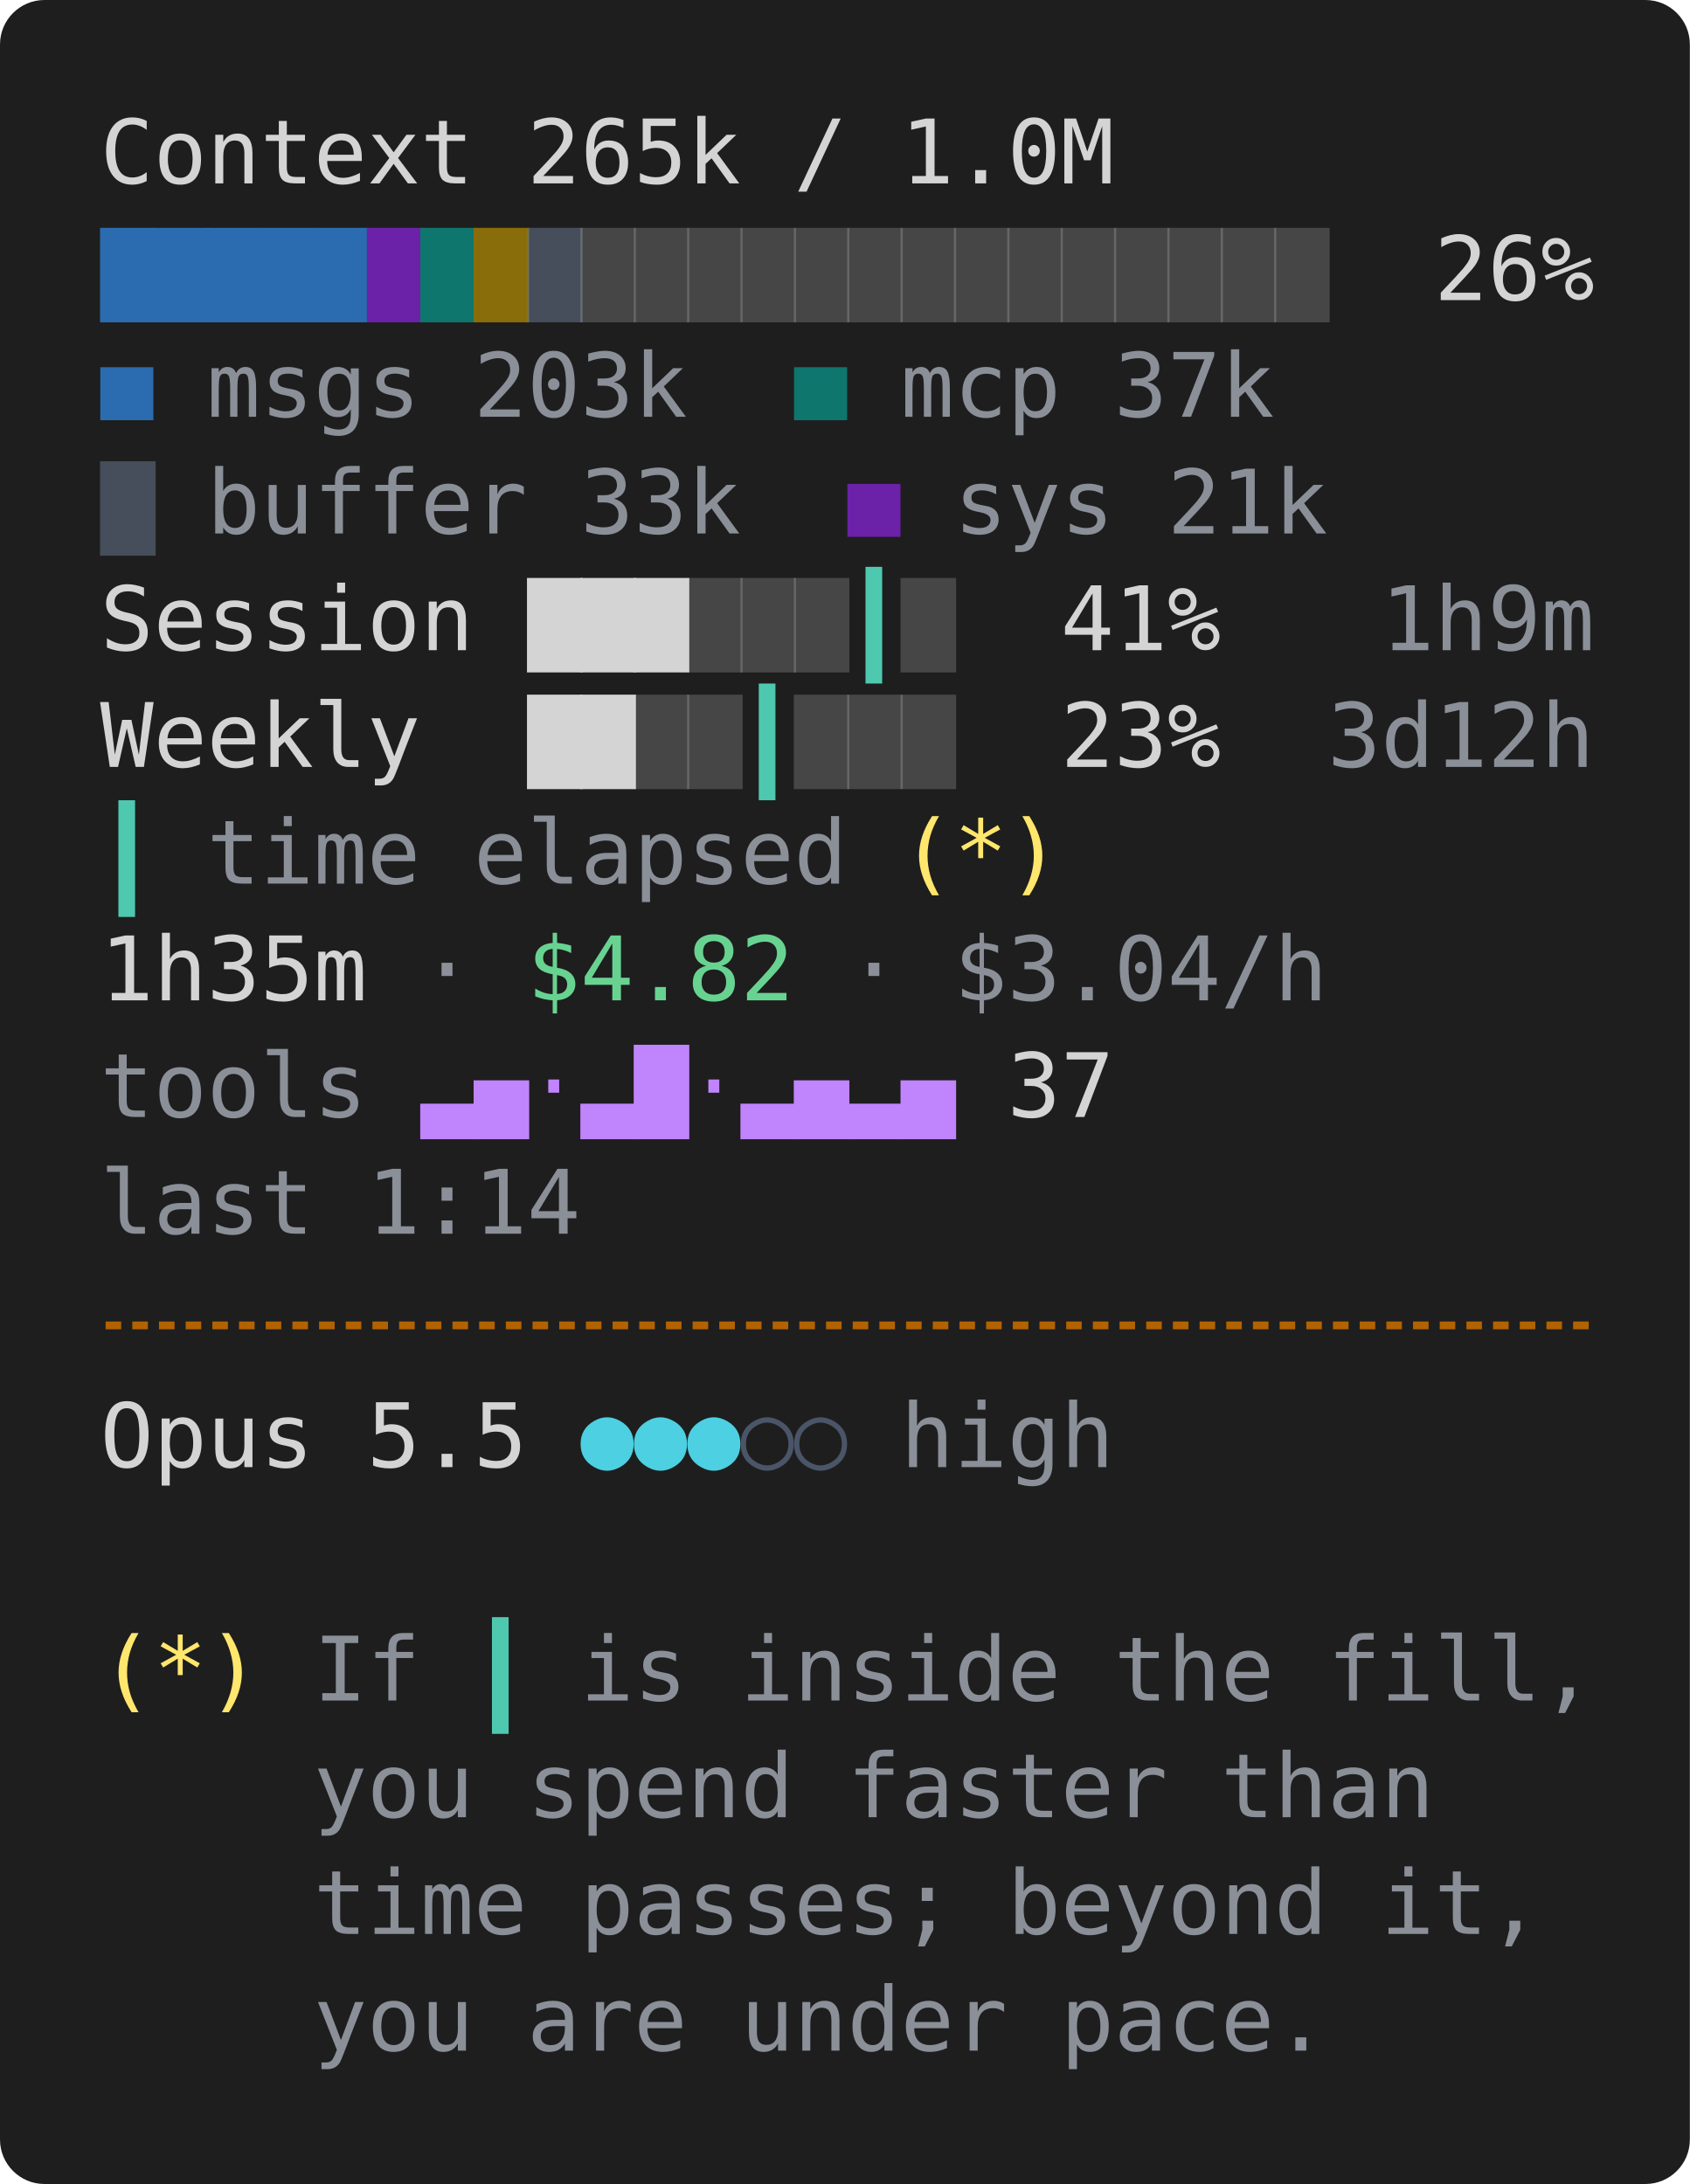
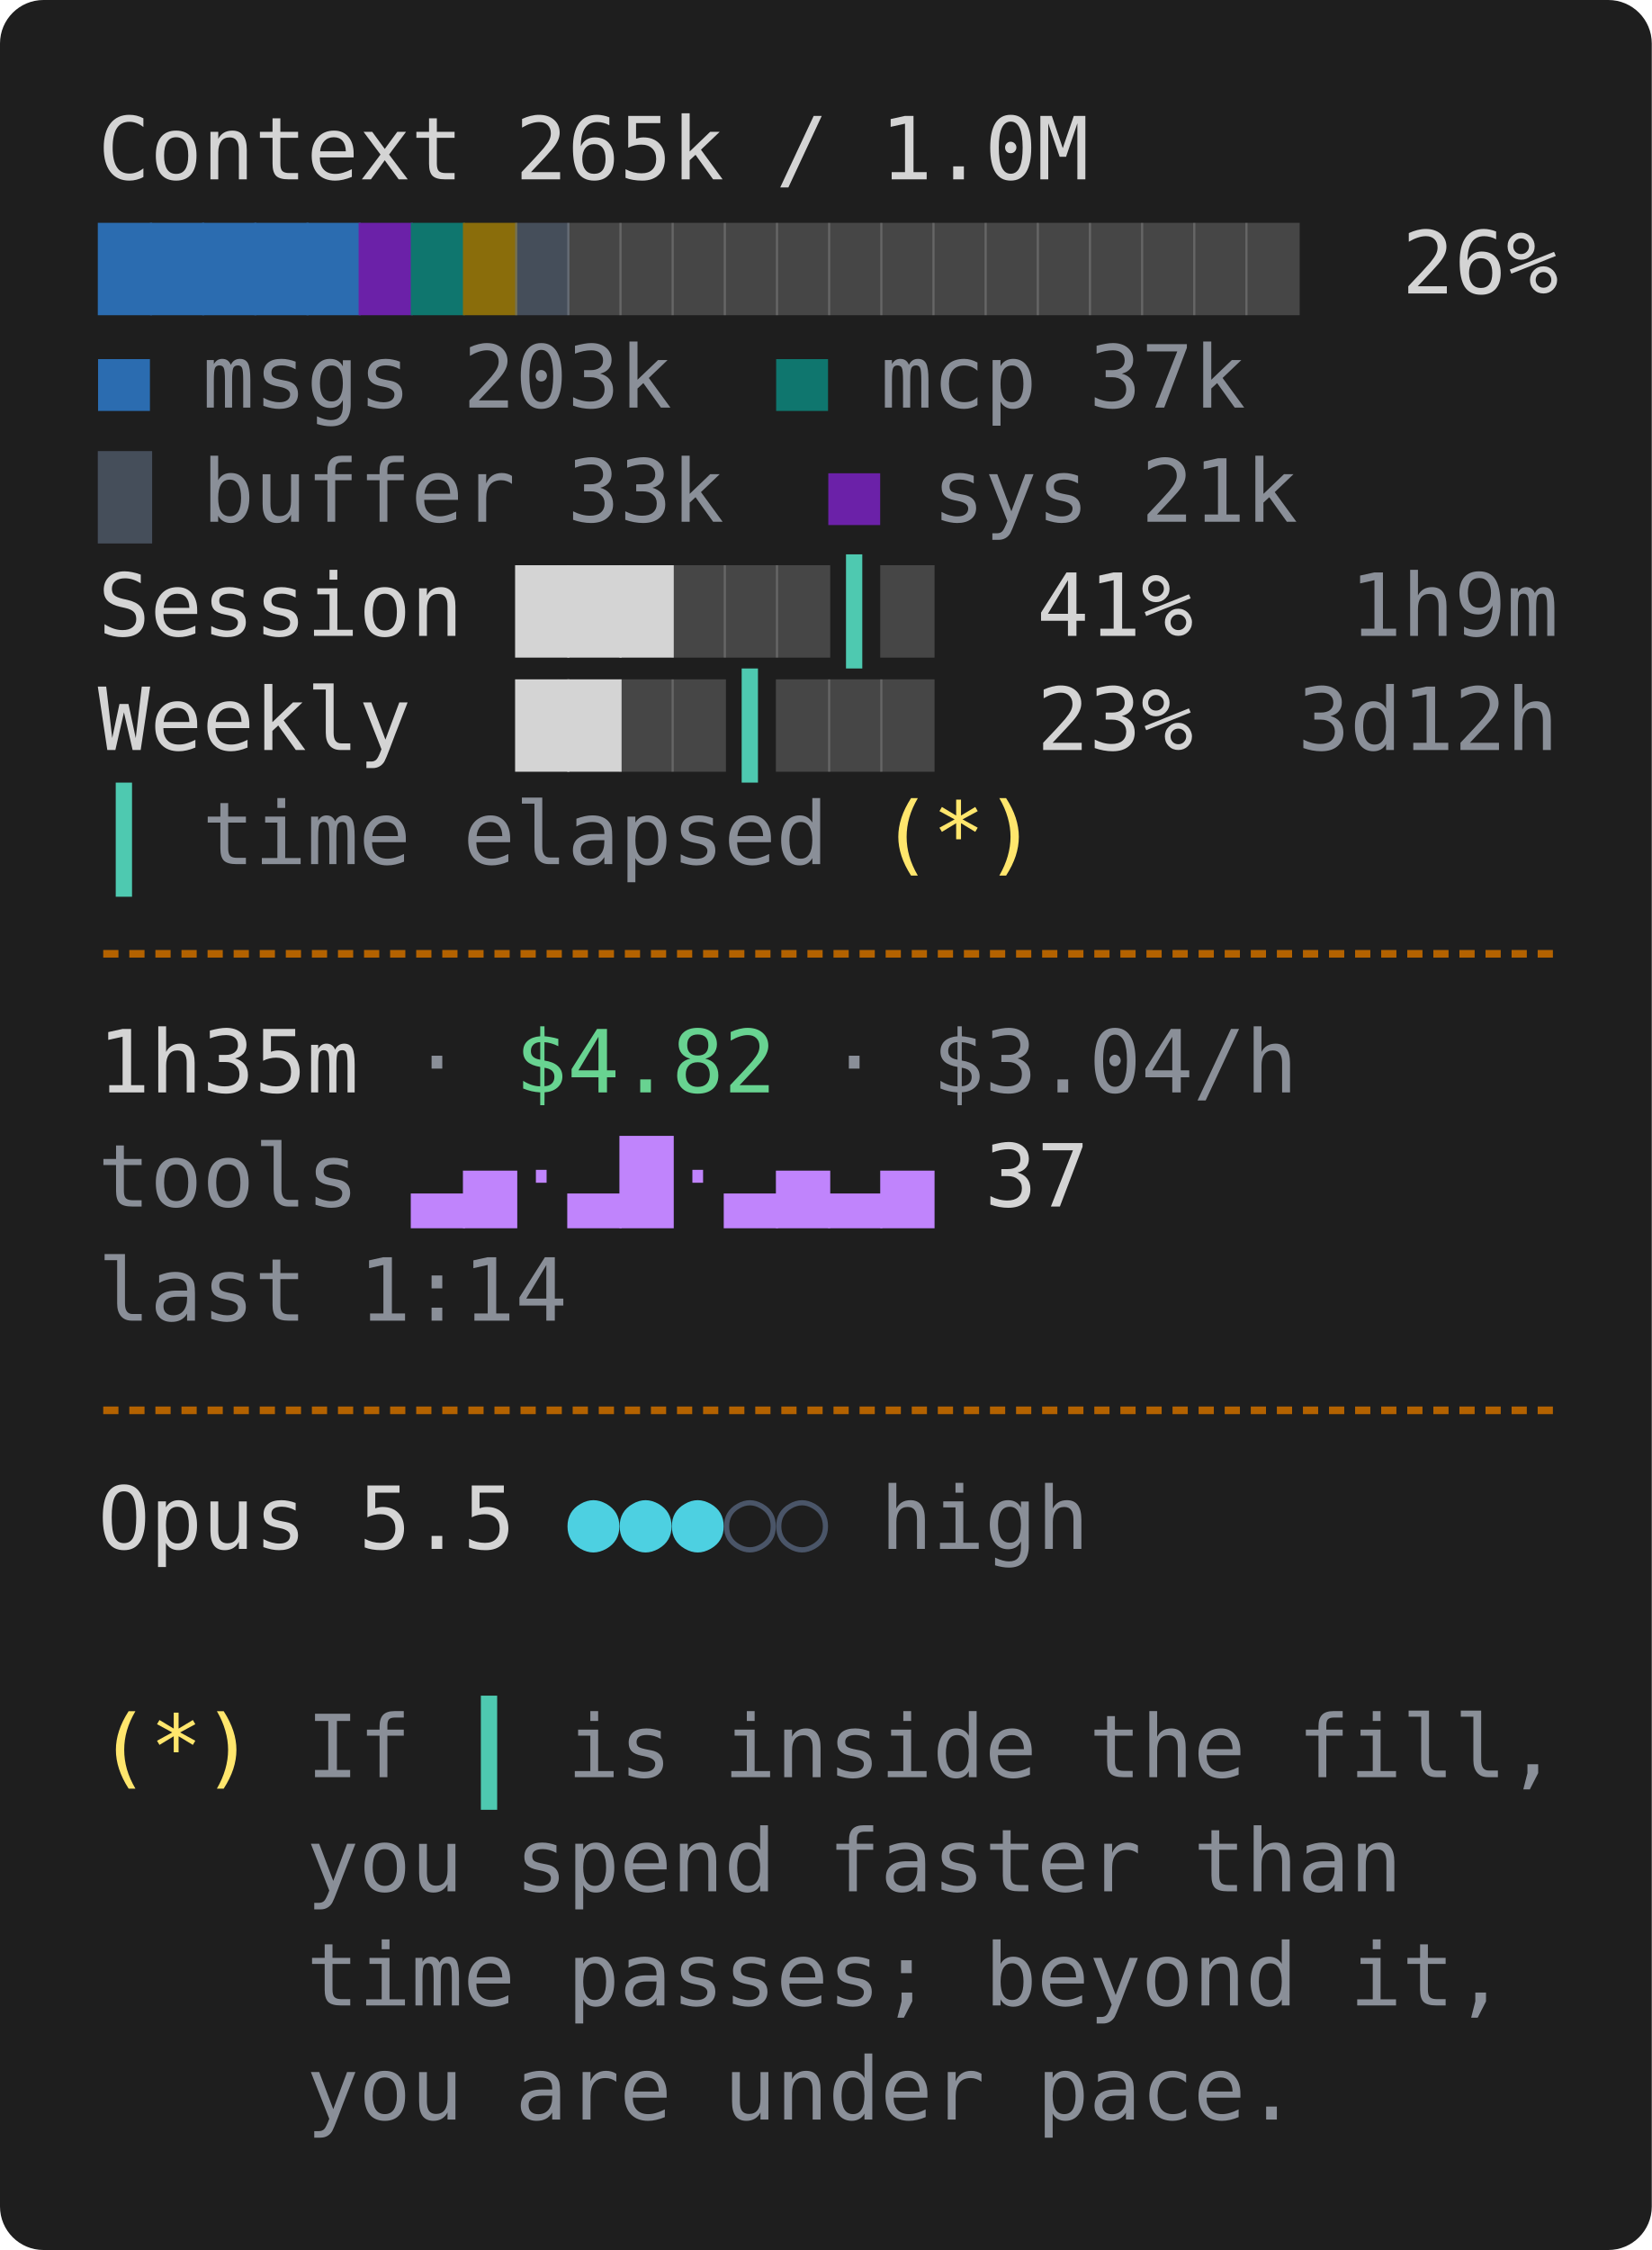
- <svg xmlns="http://www.w3.org/2000/svg" width="304" height="393" viewBox="0 0 304 393" font-family="DejaVu Sans Mono, Menlo, Consolas, monospace" font-size="16">
-   <rect width="304" height="393" rx="8" fill="#1e1e1e" />
+ <svg xmlns="http://www.w3.org/2000/svg" width="304" height="414" viewBox="0 0 304 414" font-family="DejaVu Sans Mono, Menlo, Consolas, monospace" font-size="16">
+   <rect width="304" height="414" rx="8" fill="#1e1e1e" />
  <text x="18.0" y="33" fill="#d4d4d4">C</text>
  <text x="27.6" y="33" fill="#d4d4d4">o</text>
  <text x="37.2" y="33" fill="#d4d4d4">n</text>
  <text x="46.8" y="33" fill="#d4d4d4">t</text>
  <text x="56.4" y="33" fill="#d4d4d4">e</text>
  <text x="66.0" y="33" fill="#d4d4d4">x</text>
  <text x="75.6" y="33" fill="#d4d4d4">t</text>
  <text x="94.8" y="33" fill="#d4d4d4">2</text>
  <text x="104.4" y="33" fill="#d4d4d4">6</text>
  <text x="114.0" y="33" fill="#d4d4d4">5</text>
  <text x="123.6" y="33" fill="#d4d4d4">k</text>
  <text x="142.8" y="33" fill="#d4d4d4">/</text>
  <text x="162.0" y="33" fill="#d4d4d4">1</text>
  <text x="171.6" y="33" fill="#d4d4d4">.</text>
  <text x="181.2" y="33" fill="#d4d4d4">0</text>
  <text x="190.8" y="33" fill="#d4d4d4">M</text>
  <rect x="18.0" y="41" width="10.0" height="17" fill="#2b6cb0" />
  <rect x="27.6" y="41" width="10.0" height="17" fill="#2b6cb0" />
  <rect x="37.2" y="41" width="10.0" height="17" fill="#2b6cb0" />
  <rect x="46.8" y="41" width="10.0" height="17" fill="#2b6cb0" />
  <rect x="56.4" y="41" width="10.0" height="17" fill="#2b6cb0" />
  <rect x="66.0" y="41" width="10.0" height="17" fill="#6b21a8" />
  <rect x="75.6" y="41" width="10.0" height="17" fill="#0f766e" />
  <rect x="85.2" y="41" width="10.0" height="17" fill="#8a6d0b" />
  <rect x="94.8" y="41" width="10.0" height="17" fill="#64748b" opacity="0.55" />
  <rect x="104.4" y="41" width="10.0" height="17" fill="#d4d4d4" opacity="0.22" />
  <rect x="114.0" y="41" width="10.0" height="17" fill="#d4d4d4" opacity="0.22" />
  <rect x="123.6" y="41" width="10.0" height="17" fill="#d4d4d4" opacity="0.22" />
  <rect x="133.2" y="41" width="10.0" height="17" fill="#d4d4d4" opacity="0.22" />
  <rect x="142.8" y="41" width="10.0" height="17" fill="#d4d4d4" opacity="0.22" />
  <rect x="152.4" y="41" width="10.0" height="17" fill="#d4d4d4" opacity="0.22" />
  <rect x="162.0" y="41" width="10.0" height="17" fill="#d4d4d4" opacity="0.22" />
  <rect x="171.6" y="41" width="10.0" height="17" fill="#d4d4d4" opacity="0.22" />
  <rect x="181.2" y="41" width="10.0" height="17" fill="#d4d4d4" opacity="0.22" />
  <rect x="190.8" y="41" width="10.0" height="17" fill="#d4d4d4" opacity="0.22" />
  <rect x="200.4" y="41" width="10.0" height="17" fill="#d4d4d4" opacity="0.22" />
  <rect x="210.0" y="41" width="10.0" height="17" fill="#d4d4d4" opacity="0.22" />
  <rect x="219.6" y="41" width="10.0" height="17" fill="#d4d4d4" opacity="0.22" />
  <rect x="229.2" y="41" width="10.0" height="17" fill="#d4d4d4" opacity="0.22" />
  <text x="258.0" y="54" fill="#d4d4d4">2</text>
  <text x="267.6" y="54" fill="#d4d4d4">6</text>
  <text x="277.2" y="54" fill="#d4d4d4">%</text>
  <text x="18.0" y="75" fill="#2b6cb0">■</text>
  <text x="37.2" y="75" fill="#8a8f98">m</text>
  <text x="46.8" y="75" fill="#8a8f98">s</text>
  <text x="56.4" y="75" fill="#8a8f98">g</text>
  <text x="66.0" y="75" fill="#8a8f98">s</text>
  <text x="85.2" y="75" fill="#8a8f98">2</text>
  <text x="94.8" y="75" fill="#8a8f98">0</text>
  <text x="104.4" y="75" fill="#8a8f98">3</text>
  <text x="114.0" y="75" fill="#8a8f98">k</text>
  <text x="142.8" y="75" fill="#0f766e">■</text>
  <text x="162.0" y="75" fill="#8a8f98">m</text>
  <text x="171.6" y="75" fill="#8a8f98">c</text>
  <text x="181.2" y="75" fill="#8a8f98">p</text>
  <text x="200.4" y="75" fill="#8a8f98">3</text>
  <text x="210.0" y="75" fill="#8a8f98">7</text>
  <text x="219.6" y="75" fill="#8a8f98">k</text>
  <rect x="18.0" y="83" width="10.0" height="17" fill="#64748b" opacity="0.55" />
  <text x="37.2" y="96" fill="#8a8f98">b</text>
  <text x="46.8" y="96" fill="#8a8f98">u</text>
  <text x="56.4" y="96" fill="#8a8f98">f</text>
  <text x="66.0" y="96" fill="#8a8f98">f</text>
  <text x="75.6" y="96" fill="#8a8f98">e</text>
  <text x="85.2" y="96" fill="#8a8f98">r</text>
  <text x="104.4" y="96" fill="#8a8f98">3</text>
  <text x="114.0" y="96" fill="#8a8f98">3</text>
  <text x="123.6" y="96" fill="#8a8f98">k</text>
  <text x="152.4" y="96" fill="#6b21a8">■</text>
  <text x="171.6" y="96" fill="#8a8f98">s</text>
  <text x="181.2" y="96" fill="#8a8f98">y</text>
  <text x="190.8" y="96" fill="#8a8f98">s</text>
  <text x="210.0" y="96" fill="#8a8f98">2</text>
  <text x="219.6" y="96" fill="#8a8f98">1</text>
  <text x="229.2" y="96" fill="#8a8f98">k</text>
  <text x="18.0" y="117" fill="#d4d4d4">S</text>
  <text x="27.6" y="117" fill="#d4d4d4">e</text>
  <text x="37.2" y="117" fill="#d4d4d4">s</text>
  <text x="46.8" y="117" fill="#d4d4d4">s</text>
  <text x="56.4" y="117" fill="#d4d4d4">i</text>
  <text x="66.0" y="117" fill="#d4d4d4">o</text>
  <text x="75.6" y="117" fill="#d4d4d4">n</text>
  <rect x="94.8" y="104" width="10.0" height="17" fill="#d4d4d4" />
  <rect x="104.4" y="104" width="10.0" height="17" fill="#d4d4d4" />
  <rect x="114.0" y="104" width="10.0" height="17" fill="#d4d4d4" />
  <rect x="123.6" y="104" width="10.0" height="17" fill="#d4d4d4" opacity="0.22" />
  <rect x="133.2" y="104" width="10.0" height="17" fill="#d4d4d4" opacity="0.22" />
  <rect x="142.8" y="104" width="10.0" height="17" fill="#d4d4d4" opacity="0.22" />
  <line x1="157.2" y1="102" x2="157.2" y2="123" stroke="#4ec9b0" stroke-width="3" />
  <rect x="162.0" y="104" width="10.0" height="17" fill="#d4d4d4" opacity="0.22" />
  <text x="190.8" y="117" fill="#d4d4d4">4</text>
  <text x="200.4" y="117" fill="#d4d4d4">1</text>
  <text x="210.0" y="117" fill="#d4d4d4">%</text>
  <text x="248.4" y="117" fill="#8a8f98">1</text>
  <text x="258.0" y="117" fill="#8a8f98">h</text>
  <text x="267.6" y="117" fill="#8a8f98">9</text>
  <text x="277.2" y="117" fill="#8a8f98">m</text>
  <text x="18.0" y="138" fill="#d4d4d4">W</text>
  <text x="27.6" y="138" fill="#d4d4d4">e</text>
  <text x="37.2" y="138" fill="#d4d4d4">e</text>
  <text x="46.8" y="138" fill="#d4d4d4">k</text>
  <text x="56.4" y="138" fill="#d4d4d4">l</text>
  <text x="66.0" y="138" fill="#d4d4d4">y</text>
  <rect x="94.8" y="125" width="10.0" height="17" fill="#d4d4d4" />
  <rect x="104.4" y="125" width="10.0" height="17" fill="#d4d4d4" />
  <rect x="114.0" y="125" width="10.0" height="17" fill="#d4d4d4" opacity="0.22" />
  <rect x="123.6" y="125" width="10.0" height="17" fill="#d4d4d4" opacity="0.22" />
  <line x1="138.0" y1="123" x2="138.0" y2="144" stroke="#4ec9b0" stroke-width="3" />
  <rect x="142.8" y="125" width="10.0" height="17" fill="#d4d4d4" opacity="0.22" />
  <rect x="152.4" y="125" width="10.0" height="17" fill="#d4d4d4" opacity="0.22" />
  <rect x="162.0" y="125" width="10.0" height="17" fill="#d4d4d4" opacity="0.22" />
  <text x="190.8" y="138" fill="#d4d4d4">2</text>
  <text x="200.4" y="138" fill="#d4d4d4">3</text>
  <text x="210.0" y="138" fill="#d4d4d4">%</text>
  <text x="238.8" y="138" fill="#8a8f98">3</text>
  <text x="248.4" y="138" fill="#8a8f98">d</text>
  <text x="258.0" y="138" fill="#8a8f98">1</text>
  <text x="267.6" y="138" fill="#8a8f98">2</text>
  <text x="277.2" y="138" fill="#8a8f98">h</text>
  <line x1="22.8" y1="144" x2="22.8" y2="165" stroke="#4ec9b0" stroke-width="3" />
  <text x="37.2" y="159" fill="#8a8f98">t</text>
  <text x="46.8" y="159" fill="#8a8f98">i</text>
  <text x="56.4" y="159" fill="#8a8f98">m</text>
  <text x="66.0" y="159" fill="#8a8f98">e</text>
  <text x="85.2" y="159" fill="#8a8f98">e</text>
  <text x="94.8" y="159" fill="#8a8f98">l</text>
  <text x="104.4" y="159" fill="#8a8f98">a</text>
  <text x="114.0" y="159" fill="#8a8f98">p</text>
  <text x="123.6" y="159" fill="#8a8f98">s</text>
  <text x="133.2" y="159" fill="#8a8f98">e</text>
  <text x="142.8" y="159" fill="#8a8f98">d</text>
  <text x="162.0" y="159" fill="#ffe66d">(</text>
  <text x="171.6" y="159" fill="#ffe66d">*</text>
  <text x="181.2" y="159" fill="#ffe66d">)</text>
-   <text x="18.0" y="180" fill="#d4d4d4">1</text>
-   <text x="27.6" y="180" fill="#d4d4d4">h</text>
-   <text x="37.2" y="180" fill="#d4d4d4">3</text>
-   <text x="46.8" y="180" fill="#d4d4d4">5</text>
-   <text x="56.4" y="180" fill="#d4d4d4">m</text>
-   <text x="75.6" y="180" fill="#8a8f98">·</text>
-   <text x="94.8" y="180" fill="#68d391">$</text>
-   <text x="104.4" y="180" fill="#68d391">4</text>
-   <text x="114.0" y="180" fill="#68d391">.</text>
-   <text x="123.6" y="180" fill="#68d391">8</text>
-   <text x="133.2" y="180" fill="#68d391">2</text>
-   <text x="152.4" y="180" fill="#8a8f98">·</text>
-   <text x="171.6" y="180" fill="#8a8f98">$</text>
-   <text x="181.2" y="180" fill="#8a8f98">3</text>
-   <text x="190.8" y="180" fill="#8a8f98">.</text>
-   <text x="200.4" y="180" fill="#8a8f98">0</text>
-   <text x="210.0" y="180" fill="#8a8f98">4</text>
-   <text x="219.6" y="180" fill="#8a8f98">/</text>
-   <text x="229.2" y="180" fill="#8a8f98">h</text>
-   <text x="18.0" y="201" fill="#8a8f98">t</text>
-   <text x="27.6" y="201" fill="#8a8f98">o</text>
-   <text x="37.2" y="201" fill="#8a8f98">o</text>
-   <text x="46.8" y="201" fill="#8a8f98">l</text>
-   <text x="56.4" y="201" fill="#8a8f98">s</text>
-   <rect x="75.6" y="198.6" width="10.0" height="6.4" fill="#c084fc" />
-   <rect x="85.2" y="194.4" width="10.0" height="10.6" fill="#c084fc" />
-   <text x="94.8" y="201" fill="#c084fc">·</text>
-   <rect x="104.4" y="198.6" width="10.0" height="6.4" fill="#c084fc" />
-   <rect x="114.0" y="188" width="10.0" height="17" fill="#c084fc" />
-   <text x="123.6" y="201" fill="#c084fc">·</text>
-   <rect x="133.2" y="198.6" width="10.0" height="6.4" fill="#c084fc" />
-   <rect x="142.8" y="194.4" width="10.0" height="10.6" fill="#c084fc" />
-   <rect x="152.4" y="198.6" width="10.0" height="6.4" fill="#c084fc" />
-   <rect x="162.0" y="194.4" width="10.0" height="10.6" fill="#c084fc" />
-   <text x="181.2" y="201" fill="#d4d4d4">3</text>
-   <text x="190.8" y="201" fill="#d4d4d4">7</text>
-   <text x="18.0" y="222" fill="#8a8f98">l</text>
-   <text x="27.6" y="222" fill="#8a8f98">a</text>
-   <text x="37.2" y="222" fill="#8a8f98">s</text>
-   <text x="46.8" y="222" fill="#8a8f98">t</text>
-   <text x="66.0" y="222" fill="#8a8f98">1</text>
-   <text x="75.6" y="222" fill="#8a8f98">:</text>
-   <text x="85.2" y="222" fill="#8a8f98">1</text>
-   <text x="94.8" y="222" fill="#8a8f98">4</text>
-   <line x1="19.0" y1="238.5" x2="21.8" y2="238.5" stroke="#b36200" stroke-width="1.4" />
-   <line x1="23.8" y1="238.5" x2="26.6" y2="238.5" stroke="#b36200" stroke-width="1.4" />
-   <line x1="28.6" y1="238.5" x2="31.4" y2="238.5" stroke="#b36200" stroke-width="1.4" />
-   <line x1="33.4" y1="238.5" x2="36.2" y2="238.5" stroke="#b36200" stroke-width="1.4" />
-   <line x1="38.2" y1="238.5" x2="41.0" y2="238.5" stroke="#b36200" stroke-width="1.4" />
-   <line x1="43.0" y1="238.5" x2="45.8" y2="238.5" stroke="#b36200" stroke-width="1.4" />
-   <line x1="47.8" y1="238.5" x2="50.6" y2="238.5" stroke="#b36200" stroke-width="1.4" />
-   <line x1="52.6" y1="238.5" x2="55.4" y2="238.5" stroke="#b36200" stroke-width="1.4" />
-   <line x1="57.4" y1="238.5" x2="60.2" y2="238.5" stroke="#b36200" stroke-width="1.4" />
-   <line x1="62.2" y1="238.5" x2="65.0" y2="238.5" stroke="#b36200" stroke-width="1.4" />
-   <line x1="67.0" y1="238.5" x2="69.8" y2="238.5" stroke="#b36200" stroke-width="1.4" />
-   <line x1="71.8" y1="238.5" x2="74.6" y2="238.5" stroke="#b36200" stroke-width="1.4" />
-   <line x1="76.6" y1="238.5" x2="79.4" y2="238.5" stroke="#b36200" stroke-width="1.4" />
-   <line x1="81.4" y1="238.5" x2="84.2" y2="238.5" stroke="#b36200" stroke-width="1.4" />
-   <line x1="86.2" y1="238.5" x2="89.0" y2="238.5" stroke="#b36200" stroke-width="1.4" />
-   <line x1="91.0" y1="238.5" x2="93.8" y2="238.5" stroke="#b36200" stroke-width="1.4" />
-   <line x1="95.8" y1="238.5" x2="98.6" y2="238.5" stroke="#b36200" stroke-width="1.4" />
-   <line x1="100.6" y1="238.5" x2="103.4" y2="238.5" stroke="#b36200" stroke-width="1.4" />
-   <line x1="105.4" y1="238.5" x2="108.2" y2="238.5" stroke="#b36200" stroke-width="1.4" />
-   <line x1="110.2" y1="238.5" x2="113.0" y2="238.5" stroke="#b36200" stroke-width="1.4" />
-   <line x1="115.0" y1="238.5" x2="117.8" y2="238.5" stroke="#b36200" stroke-width="1.4" />
-   <line x1="119.8" y1="238.5" x2="122.6" y2="238.5" stroke="#b36200" stroke-width="1.4" />
-   <line x1="124.6" y1="238.5" x2="127.4" y2="238.5" stroke="#b36200" stroke-width="1.4" />
-   <line x1="129.4" y1="238.5" x2="132.2" y2="238.5" stroke="#b36200" stroke-width="1.4" />
-   <line x1="134.2" y1="238.5" x2="137.0" y2="238.5" stroke="#b36200" stroke-width="1.4" />
-   <line x1="139.0" y1="238.5" x2="141.8" y2="238.5" stroke="#b36200" stroke-width="1.4" />
-   <line x1="143.8" y1="238.5" x2="146.6" y2="238.5" stroke="#b36200" stroke-width="1.4" />
-   <line x1="148.6" y1="238.5" x2="151.4" y2="238.5" stroke="#b36200" stroke-width="1.4" />
-   <line x1="153.4" y1="238.5" x2="156.2" y2="238.5" stroke="#b36200" stroke-width="1.4" />
-   <line x1="158.2" y1="238.5" x2="161.0" y2="238.5" stroke="#b36200" stroke-width="1.4" />
-   <line x1="163.0" y1="238.5" x2="165.8" y2="238.5" stroke="#b36200" stroke-width="1.4" />
-   <line x1="167.8" y1="238.5" x2="170.6" y2="238.5" stroke="#b36200" stroke-width="1.4" />
-   <line x1="172.6" y1="238.5" x2="175.4" y2="238.5" stroke="#b36200" stroke-width="1.4" />
-   <line x1="177.4" y1="238.5" x2="180.2" y2="238.5" stroke="#b36200" stroke-width="1.4" />
-   <line x1="182.2" y1="238.5" x2="185.0" y2="238.5" stroke="#b36200" stroke-width="1.4" />
-   <line x1="187.0" y1="238.5" x2="189.8" y2="238.5" stroke="#b36200" stroke-width="1.4" />
-   <line x1="191.8" y1="238.5" x2="194.6" y2="238.5" stroke="#b36200" stroke-width="1.4" />
-   <line x1="196.6" y1="238.5" x2="199.4" y2="238.5" stroke="#b36200" stroke-width="1.4" />
-   <line x1="201.4" y1="238.5" x2="204.2" y2="238.5" stroke="#b36200" stroke-width="1.4" />
-   <line x1="206.2" y1="238.5" x2="209.0" y2="238.5" stroke="#b36200" stroke-width="1.4" />
-   <line x1="211.0" y1="238.5" x2="213.8" y2="238.5" stroke="#b36200" stroke-width="1.4" />
-   <line x1="215.8" y1="238.5" x2="218.6" y2="238.5" stroke="#b36200" stroke-width="1.4" />
-   <line x1="220.6" y1="238.5" x2="223.4" y2="238.5" stroke="#b36200" stroke-width="1.4" />
-   <line x1="225.4" y1="238.5" x2="228.2" y2="238.5" stroke="#b36200" stroke-width="1.4" />
-   <line x1="230.2" y1="238.5" x2="233.0" y2="238.5" stroke="#b36200" stroke-width="1.4" />
-   <line x1="235.0" y1="238.5" x2="237.8" y2="238.5" stroke="#b36200" stroke-width="1.4" />
-   <line x1="239.8" y1="238.5" x2="242.6" y2="238.5" stroke="#b36200" stroke-width="1.4" />
-   <line x1="244.6" y1="238.5" x2="247.4" y2="238.5" stroke="#b36200" stroke-width="1.4" />
-   <line x1="249.4" y1="238.5" x2="252.2" y2="238.5" stroke="#b36200" stroke-width="1.4" />
-   <line x1="254.2" y1="238.5" x2="257.0" y2="238.5" stroke="#b36200" stroke-width="1.4" />
-   <line x1="259.0" y1="238.5" x2="261.8" y2="238.5" stroke="#b36200" stroke-width="1.4" />
-   <line x1="263.8" y1="238.5" x2="266.6" y2="238.5" stroke="#b36200" stroke-width="1.4" />
-   <line x1="268.6" y1="238.5" x2="271.4" y2="238.5" stroke="#b36200" stroke-width="1.4" />
-   <line x1="273.4" y1="238.5" x2="276.2" y2="238.5" stroke="#b36200" stroke-width="1.4" />
-   <line x1="278.2" y1="238.5" x2="281.0" y2="238.5" stroke="#b36200" stroke-width="1.4" />
-   <line x1="283.0" y1="238.5" x2="285.8" y2="238.5" stroke="#b36200" stroke-width="1.4" />
-   <text x="18.0" y="264" fill="#d4d4d4">O</text>
-   <text x="27.6" y="264" fill="#d4d4d4">p</text>
-   <text x="37.2" y="264" fill="#d4d4d4">u</text>
-   <text x="46.8" y="264" fill="#d4d4d4">s</text>
-   <text x="66.0" y="264" fill="#d4d4d4">5</text>
-   <text x="75.6" y="264" fill="#d4d4d4">.</text>
-   <text x="85.2" y="264" fill="#d4d4d4">5</text>
-   <text x="104.4" y="264" fill="#4dd0e1">●</text>
-   <text x="114.0" y="264" fill="#4dd0e1">●</text>
-   <text x="123.6" y="264" fill="#4dd0e1">●</text>
-   <text x="133.2" y="264" fill="#4a5568">○</text>
-   <text x="142.8" y="264" fill="#4a5568">○</text>
-   <text x="162.0" y="264" fill="#8a8f98">h</text>
-   <text x="171.6" y="264" fill="#8a8f98">i</text>
-   <text x="181.2" y="264" fill="#8a8f98">g</text>
-   <text x="190.8" y="264" fill="#8a8f98">h</text>
-   <text x="18.0" y="306" fill="#ffe66d">(</text>
-   <text x="27.6" y="306" fill="#ffe66d">*</text>
-   <text x="37.2" y="306" fill="#ffe66d">)</text>
-   <text x="56.4" y="306" fill="#8a8f98">I</text>
-   <text x="66.0" y="306" fill="#8a8f98">f</text>
-   <line x1="90.0" y1="291" x2="90.0" y2="312" stroke="#4ec9b0" stroke-width="3" />
-   <text x="104.4" y="306" fill="#8a8f98">i</text>
-   <text x="114.0" y="306" fill="#8a8f98">s</text>
-   <text x="133.2" y="306" fill="#8a8f98">i</text>
-   <text x="142.8" y="306" fill="#8a8f98">n</text>
-   <text x="152.4" y="306" fill="#8a8f98">s</text>
-   <text x="162.0" y="306" fill="#8a8f98">i</text>
-   <text x="171.6" y="306" fill="#8a8f98">d</text>
-   <text x="181.2" y="306" fill="#8a8f98">e</text>
-   <text x="200.4" y="306" fill="#8a8f98">t</text>
-   <text x="210.0" y="306" fill="#8a8f98">h</text>
-   <text x="219.6" y="306" fill="#8a8f98">e</text>
-   <text x="238.8" y="306" fill="#8a8f98">f</text>
-   <text x="248.4" y="306" fill="#8a8f98">i</text>
-   <text x="258.0" y="306" fill="#8a8f98">l</text>
-   <text x="267.6" y="306" fill="#8a8f98">l</text>
-   <text x="277.2" y="306" fill="#8a8f98">,</text>
-   <text x="56.4" y="327" fill="#8a8f98">y</text>
-   <text x="66.0" y="327" fill="#8a8f98">o</text>
-   <text x="75.6" y="327" fill="#8a8f98">u</text>
-   <text x="94.8" y="327" fill="#8a8f98">s</text>
-   <text x="104.4" y="327" fill="#8a8f98">p</text>
-   <text x="114.0" y="327" fill="#8a8f98">e</text>
-   <text x="123.6" y="327" fill="#8a8f98">n</text>
-   <text x="133.2" y="327" fill="#8a8f98">d</text>
-   <text x="152.4" y="327" fill="#8a8f98">f</text>
-   <text x="162.0" y="327" fill="#8a8f98">a</text>
-   <text x="171.6" y="327" fill="#8a8f98">s</text>
-   <text x="181.2" y="327" fill="#8a8f98">t</text>
-   <text x="190.8" y="327" fill="#8a8f98">e</text>
-   <text x="200.4" y="327" fill="#8a8f98">r</text>
-   <text x="219.6" y="327" fill="#8a8f98">t</text>
-   <text x="229.2" y="327" fill="#8a8f98">h</text>
-   <text x="238.8" y="327" fill="#8a8f98">a</text>
-   <text x="248.4" y="327" fill="#8a8f98">n</text>
-   <text x="56.4" y="348" fill="#8a8f98">t</text>
-   <text x="66.0" y="348" fill="#8a8f98">i</text>
-   <text x="75.6" y="348" fill="#8a8f98">m</text>
-   <text x="85.2" y="348" fill="#8a8f98">e</text>
+   <line x1="19.0" y1="175.5" x2="21.8" y2="175.5" stroke="#b36200" stroke-width="1.4" />
+   <line x1="23.8" y1="175.5" x2="26.6" y2="175.5" stroke="#b36200" stroke-width="1.4" />
+   <line x1="28.6" y1="175.5" x2="31.4" y2="175.5" stroke="#b36200" stroke-width="1.4" />
+   <line x1="33.4" y1="175.5" x2="36.2" y2="175.5" stroke="#b36200" stroke-width="1.4" />
+   <line x1="38.2" y1="175.5" x2="41.0" y2="175.5" stroke="#b36200" stroke-width="1.4" />
+   <line x1="43.0" y1="175.5" x2="45.8" y2="175.5" stroke="#b36200" stroke-width="1.4" />
+   <line x1="47.8" y1="175.5" x2="50.6" y2="175.5" stroke="#b36200" stroke-width="1.4" />
+   <line x1="52.6" y1="175.5" x2="55.4" y2="175.5" stroke="#b36200" stroke-width="1.4" />
+   <line x1="57.4" y1="175.5" x2="60.2" y2="175.5" stroke="#b36200" stroke-width="1.4" />
+   <line x1="62.2" y1="175.5" x2="65.0" y2="175.5" stroke="#b36200" stroke-width="1.4" />
+   <line x1="67.0" y1="175.5" x2="69.8" y2="175.5" stroke="#b36200" stroke-width="1.4" />
+   <line x1="71.8" y1="175.5" x2="74.6" y2="175.5" stroke="#b36200" stroke-width="1.4" />
+   <line x1="76.6" y1="175.5" x2="79.4" y2="175.5" stroke="#b36200" stroke-width="1.4" />
+   <line x1="81.4" y1="175.5" x2="84.2" y2="175.5" stroke="#b36200" stroke-width="1.4" />
+   <line x1="86.2" y1="175.5" x2="89.0" y2="175.5" stroke="#b36200" stroke-width="1.4" />
+   <line x1="91.0" y1="175.5" x2="93.8" y2="175.5" stroke="#b36200" stroke-width="1.4" />
+   <line x1="95.8" y1="175.5" x2="98.6" y2="175.5" stroke="#b36200" stroke-width="1.4" />
+   <line x1="100.6" y1="175.5" x2="103.4" y2="175.5" stroke="#b36200" stroke-width="1.4" />
+   <line x1="105.4" y1="175.5" x2="108.2" y2="175.5" stroke="#b36200" stroke-width="1.4" />
+   <line x1="110.2" y1="175.5" x2="113.0" y2="175.5" stroke="#b36200" stroke-width="1.4" />
+   <line x1="115.0" y1="175.5" x2="117.8" y2="175.5" stroke="#b36200" stroke-width="1.4" />
+   <line x1="119.8" y1="175.5" x2="122.6" y2="175.5" stroke="#b36200" stroke-width="1.4" />
+   <line x1="124.6" y1="175.5" x2="127.4" y2="175.5" stroke="#b36200" stroke-width="1.4" />
+   <line x1="129.4" y1="175.5" x2="132.2" y2="175.5" stroke="#b36200" stroke-width="1.4" />
+   <line x1="134.2" y1="175.5" x2="137.0" y2="175.5" stroke="#b36200" stroke-width="1.4" />
+   <line x1="139.0" y1="175.5" x2="141.8" y2="175.5" stroke="#b36200" stroke-width="1.4" />
+   <line x1="143.8" y1="175.5" x2="146.6" y2="175.5" stroke="#b36200" stroke-width="1.4" />
+   <line x1="148.6" y1="175.5" x2="151.4" y2="175.5" stroke="#b36200" stroke-width="1.4" />
+   <line x1="153.4" y1="175.5" x2="156.2" y2="175.5" stroke="#b36200" stroke-width="1.4" />
+   <line x1="158.2" y1="175.5" x2="161.0" y2="175.5" stroke="#b36200" stroke-width="1.4" />
+   <line x1="163.0" y1="175.5" x2="165.8" y2="175.5" stroke="#b36200" stroke-width="1.4" />
+   <line x1="167.8" y1="175.5" x2="170.6" y2="175.5" stroke="#b36200" stroke-width="1.4" />
+   <line x1="172.6" y1="175.5" x2="175.4" y2="175.5" stroke="#b36200" stroke-width="1.4" />
+   <line x1="177.4" y1="175.5" x2="180.2" y2="175.5" stroke="#b36200" stroke-width="1.4" />
+   <line x1="182.2" y1="175.5" x2="185.0" y2="175.5" stroke="#b36200" stroke-width="1.4" />
+   <line x1="187.0" y1="175.5" x2="189.8" y2="175.5" stroke="#b36200" stroke-width="1.4" />
+   <line x1="191.8" y1="175.5" x2="194.6" y2="175.5" stroke="#b36200" stroke-width="1.4" />
+   <line x1="196.6" y1="175.5" x2="199.4" y2="175.5" stroke="#b36200" stroke-width="1.4" />
+   <line x1="201.4" y1="175.5" x2="204.2" y2="175.5" stroke="#b36200" stroke-width="1.4" />
+   <line x1="206.2" y1="175.5" x2="209.0" y2="175.5" stroke="#b36200" stroke-width="1.4" />
+   <line x1="211.0" y1="175.5" x2="213.8" y2="175.5" stroke="#b36200" stroke-width="1.4" />
+   <line x1="215.8" y1="175.5" x2="218.6" y2="175.5" stroke="#b36200" stroke-width="1.4" />
+   <line x1="220.6" y1="175.5" x2="223.4" y2="175.5" stroke="#b36200" stroke-width="1.4" />
+   <line x1="225.4" y1="175.5" x2="228.2" y2="175.5" stroke="#b36200" stroke-width="1.4" />
+   <line x1="230.2" y1="175.5" x2="233.0" y2="175.5" stroke="#b36200" stroke-width="1.4" />
+   <line x1="235.0" y1="175.5" x2="237.8" y2="175.5" stroke="#b36200" stroke-width="1.4" />
+   <line x1="239.8" y1="175.5" x2="242.6" y2="175.5" stroke="#b36200" stroke-width="1.4" />
+   <line x1="244.6" y1="175.5" x2="247.4" y2="175.5" stroke="#b36200" stroke-width="1.4" />
+   <line x1="249.4" y1="175.5" x2="252.2" y2="175.5" stroke="#b36200" stroke-width="1.4" />
+   <line x1="254.2" y1="175.5" x2="257.0" y2="175.5" stroke="#b36200" stroke-width="1.4" />
+   <line x1="259.0" y1="175.5" x2="261.8" y2="175.5" stroke="#b36200" stroke-width="1.4" />
+   <line x1="263.8" y1="175.5" x2="266.6" y2="175.5" stroke="#b36200" stroke-width="1.4" />
+   <line x1="268.6" y1="175.5" x2="271.4" y2="175.5" stroke="#b36200" stroke-width="1.4" />
+   <line x1="273.4" y1="175.5" x2="276.2" y2="175.5" stroke="#b36200" stroke-width="1.4" />
+   <line x1="278.2" y1="175.5" x2="281.0" y2="175.5" stroke="#b36200" stroke-width="1.4" />
+   <line x1="283.0" y1="175.5" x2="285.8" y2="175.5" stroke="#b36200" stroke-width="1.4" />
+   <text x="18.0" y="201" fill="#d4d4d4">1</text>
+   <text x="27.6" y="201" fill="#d4d4d4">h</text>
+   <text x="37.2" y="201" fill="#d4d4d4">3</text>
+   <text x="46.8" y="201" fill="#d4d4d4">5</text>
+   <text x="56.4" y="201" fill="#d4d4d4">m</text>
+   <text x="75.6" y="201" fill="#8a8f98">·</text>
+   <text x="94.8" y="201" fill="#68d391">$</text>
+   <text x="104.4" y="201" fill="#68d391">4</text>
+   <text x="114.0" y="201" fill="#68d391">.</text>
+   <text x="123.6" y="201" fill="#68d391">8</text>
+   <text x="133.2" y="201" fill="#68d391">2</text>
+   <text x="152.4" y="201" fill="#8a8f98">·</text>
+   <text x="171.6" y="201" fill="#8a8f98">$</text>
+   <text x="181.2" y="201" fill="#8a8f98">3</text>
+   <text x="190.8" y="201" fill="#8a8f98">.</text>
+   <text x="200.4" y="201" fill="#8a8f98">0</text>
+   <text x="210.0" y="201" fill="#8a8f98">4</text>
+   <text x="219.6" y="201" fill="#8a8f98">/</text>
+   <text x="229.2" y="201" fill="#8a8f98">h</text>
+   <text x="18.0" y="222" fill="#8a8f98">t</text>
+   <text x="27.6" y="222" fill="#8a8f98">o</text>
+   <text x="37.2" y="222" fill="#8a8f98">o</text>
+   <text x="46.8" y="222" fill="#8a8f98">l</text>
+   <text x="56.4" y="222" fill="#8a8f98">s</text>
+   <rect x="75.6" y="219.6" width="10.0" height="6.4" fill="#c084fc" />
+   <rect x="85.2" y="215.4" width="10.0" height="10.6" fill="#c084fc" />
+   <text x="94.8" y="222" fill="#c084fc">·</text>
+   <rect x="104.4" y="219.6" width="10.0" height="6.4" fill="#c084fc" />
+   <rect x="114.0" y="209" width="10.0" height="17" fill="#c084fc" />
+   <text x="123.6" y="222" fill="#c084fc">·</text>
+   <rect x="133.2" y="219.6" width="10.0" height="6.4" fill="#c084fc" />
+   <rect x="142.8" y="215.4" width="10.0" height="10.6" fill="#c084fc" />
+   <rect x="152.4" y="219.6" width="10.0" height="6.4" fill="#c084fc" />
+   <rect x="162.0" y="215.4" width="10.0" height="10.6" fill="#c084fc" />
+   <text x="181.2" y="222" fill="#d4d4d4">3</text>
+   <text x="190.8" y="222" fill="#d4d4d4">7</text>
+   <text x="18.0" y="243" fill="#8a8f98">l</text>
+   <text x="27.6" y="243" fill="#8a8f98">a</text>
+   <text x="37.2" y="243" fill="#8a8f98">s</text>
+   <text x="46.8" y="243" fill="#8a8f98">t</text>
+   <text x="66.0" y="243" fill="#8a8f98">1</text>
+   <text x="75.6" y="243" fill="#8a8f98">:</text>
+   <text x="85.2" y="243" fill="#8a8f98">1</text>
+   <text x="94.8" y="243" fill="#8a8f98">4</text>
+   <line x1="19.0" y1="259.5" x2="21.8" y2="259.5" stroke="#b36200" stroke-width="1.4" />
+   <line x1="23.8" y1="259.5" x2="26.6" y2="259.5" stroke="#b36200" stroke-width="1.4" />
+   <line x1="28.6" y1="259.5" x2="31.4" y2="259.5" stroke="#b36200" stroke-width="1.4" />
+   <line x1="33.4" y1="259.5" x2="36.2" y2="259.5" stroke="#b36200" stroke-width="1.4" />
+   <line x1="38.2" y1="259.5" x2="41.0" y2="259.5" stroke="#b36200" stroke-width="1.4" />
+   <line x1="43.0" y1="259.5" x2="45.8" y2="259.5" stroke="#b36200" stroke-width="1.4" />
+   <line x1="47.8" y1="259.5" x2="50.6" y2="259.5" stroke="#b36200" stroke-width="1.4" />
+   <line x1="52.6" y1="259.5" x2="55.4" y2="259.5" stroke="#b36200" stroke-width="1.4" />
+   <line x1="57.4" y1="259.5" x2="60.2" y2="259.5" stroke="#b36200" stroke-width="1.4" />
+   <line x1="62.2" y1="259.5" x2="65.0" y2="259.5" stroke="#b36200" stroke-width="1.4" />
+   <line x1="67.0" y1="259.5" x2="69.8" y2="259.5" stroke="#b36200" stroke-width="1.4" />
+   <line x1="71.8" y1="259.5" x2="74.6" y2="259.5" stroke="#b36200" stroke-width="1.4" />
+   <line x1="76.6" y1="259.5" x2="79.4" y2="259.5" stroke="#b36200" stroke-width="1.4" />
+   <line x1="81.4" y1="259.5" x2="84.2" y2="259.5" stroke="#b36200" stroke-width="1.4" />
+   <line x1="86.2" y1="259.5" x2="89.0" y2="259.5" stroke="#b36200" stroke-width="1.4" />
+   <line x1="91.0" y1="259.5" x2="93.8" y2="259.5" stroke="#b36200" stroke-width="1.4" />
+   <line x1="95.8" y1="259.5" x2="98.6" y2="259.5" stroke="#b36200" stroke-width="1.4" />
+   <line x1="100.6" y1="259.5" x2="103.4" y2="259.5" stroke="#b36200" stroke-width="1.4" />
+   <line x1="105.4" y1="259.5" x2="108.2" y2="259.5" stroke="#b36200" stroke-width="1.4" />
+   <line x1="110.2" y1="259.5" x2="113.0" y2="259.5" stroke="#b36200" stroke-width="1.4" />
+   <line x1="115.0" y1="259.5" x2="117.8" y2="259.5" stroke="#b36200" stroke-width="1.4" />
+   <line x1="119.8" y1="259.5" x2="122.6" y2="259.5" stroke="#b36200" stroke-width="1.4" />
+   <line x1="124.6" y1="259.5" x2="127.4" y2="259.5" stroke="#b36200" stroke-width="1.4" />
+   <line x1="129.4" y1="259.5" x2="132.2" y2="259.5" stroke="#b36200" stroke-width="1.4" />
+   <line x1="134.2" y1="259.5" x2="137.0" y2="259.5" stroke="#b36200" stroke-width="1.4" />
+   <line x1="139.0" y1="259.5" x2="141.8" y2="259.5" stroke="#b36200" stroke-width="1.4" />
+   <line x1="143.8" y1="259.5" x2="146.6" y2="259.5" stroke="#b36200" stroke-width="1.4" />
+   <line x1="148.6" y1="259.5" x2="151.4" y2="259.5" stroke="#b36200" stroke-width="1.4" />
+   <line x1="153.4" y1="259.5" x2="156.2" y2="259.5" stroke="#b36200" stroke-width="1.4" />
+   <line x1="158.2" y1="259.5" x2="161.0" y2="259.5" stroke="#b36200" stroke-width="1.4" />
+   <line x1="163.0" y1="259.5" x2="165.8" y2="259.5" stroke="#b36200" stroke-width="1.4" />
+   <line x1="167.8" y1="259.5" x2="170.6" y2="259.5" stroke="#b36200" stroke-width="1.4" />
+   <line x1="172.6" y1="259.5" x2="175.4" y2="259.5" stroke="#b36200" stroke-width="1.4" />
+   <line x1="177.4" y1="259.5" x2="180.2" y2="259.5" stroke="#b36200" stroke-width="1.4" />
+   <line x1="182.2" y1="259.5" x2="185.0" y2="259.5" stroke="#b36200" stroke-width="1.4" />
+   <line x1="187.0" y1="259.5" x2="189.8" y2="259.5" stroke="#b36200" stroke-width="1.4" />
+   <line x1="191.8" y1="259.5" x2="194.6" y2="259.5" stroke="#b36200" stroke-width="1.4" />
+   <line x1="196.6" y1="259.5" x2="199.4" y2="259.5" stroke="#b36200" stroke-width="1.4" />
+   <line x1="201.4" y1="259.5" x2="204.2" y2="259.5" stroke="#b36200" stroke-width="1.4" />
+   <line x1="206.2" y1="259.5" x2="209.0" y2="259.5" stroke="#b36200" stroke-width="1.4" />
+   <line x1="211.0" y1="259.5" x2="213.8" y2="259.5" stroke="#b36200" stroke-width="1.4" />
+   <line x1="215.8" y1="259.5" x2="218.6" y2="259.5" stroke="#b36200" stroke-width="1.4" />
+   <line x1="220.6" y1="259.5" x2="223.4" y2="259.5" stroke="#b36200" stroke-width="1.4" />
+   <line x1="225.4" y1="259.5" x2="228.2" y2="259.5" stroke="#b36200" stroke-width="1.4" />
+   <line x1="230.2" y1="259.5" x2="233.0" y2="259.5" stroke="#b36200" stroke-width="1.4" />
+   <line x1="235.0" y1="259.5" x2="237.8" y2="259.5" stroke="#b36200" stroke-width="1.4" />
+   <line x1="239.8" y1="259.5" x2="242.6" y2="259.5" stroke="#b36200" stroke-width="1.4" />
+   <line x1="244.6" y1="259.5" x2="247.4" y2="259.5" stroke="#b36200" stroke-width="1.4" />
+   <line x1="249.4" y1="259.5" x2="252.2" y2="259.5" stroke="#b36200" stroke-width="1.4" />
+   <line x1="254.2" y1="259.5" x2="257.0" y2="259.5" stroke="#b36200" stroke-width="1.4" />
+   <line x1="259.0" y1="259.5" x2="261.8" y2="259.5" stroke="#b36200" stroke-width="1.4" />
+   <line x1="263.8" y1="259.5" x2="266.6" y2="259.5" stroke="#b36200" stroke-width="1.4" />
+   <line x1="268.6" y1="259.5" x2="271.4" y2="259.5" stroke="#b36200" stroke-width="1.4" />
+   <line x1="273.4" y1="259.5" x2="276.2" y2="259.5" stroke="#b36200" stroke-width="1.4" />
+   <line x1="278.2" y1="259.5" x2="281.0" y2="259.5" stroke="#b36200" stroke-width="1.4" />
+   <line x1="283.0" y1="259.5" x2="285.8" y2="259.5" stroke="#b36200" stroke-width="1.4" />
+   <text x="18.0" y="285" fill="#d4d4d4">O</text>
+   <text x="27.6" y="285" fill="#d4d4d4">p</text>
+   <text x="37.2" y="285" fill="#d4d4d4">u</text>
+   <text x="46.8" y="285" fill="#d4d4d4">s</text>
+   <text x="66.0" y="285" fill="#d4d4d4">5</text>
+   <text x="75.6" y="285" fill="#d4d4d4">.</text>
+   <text x="85.2" y="285" fill="#d4d4d4">5</text>
+   <text x="104.4" y="285" fill="#4dd0e1">●</text>
+   <text x="114.0" y="285" fill="#4dd0e1">●</text>
+   <text x="123.6" y="285" fill="#4dd0e1">●</text>
+   <text x="133.2" y="285" fill="#4a5568">○</text>
+   <text x="142.8" y="285" fill="#4a5568">○</text>
+   <text x="162.0" y="285" fill="#8a8f98">h</text>
+   <text x="171.6" y="285" fill="#8a8f98">i</text>
+   <text x="181.2" y="285" fill="#8a8f98">g</text>
+   <text x="190.8" y="285" fill="#8a8f98">h</text>
+   <text x="18.0" y="327" fill="#ffe66d">(</text>
+   <text x="27.6" y="327" fill="#ffe66d">*</text>
+   <text x="37.2" y="327" fill="#ffe66d">)</text>
+   <text x="56.4" y="327" fill="#8a8f98">I</text>
+   <text x="66.0" y="327" fill="#8a8f98">f</text>
+   <line x1="90.0" y1="312" x2="90.0" y2="333" stroke="#4ec9b0" stroke-width="3" />
+   <text x="104.4" y="327" fill="#8a8f98">i</text>
+   <text x="114.0" y="327" fill="#8a8f98">s</text>
+   <text x="133.2" y="327" fill="#8a8f98">i</text>
+   <text x="142.8" y="327" fill="#8a8f98">n</text>
+   <text x="152.4" y="327" fill="#8a8f98">s</text>
+   <text x="162.0" y="327" fill="#8a8f98">i</text>
+   <text x="171.6" y="327" fill="#8a8f98">d</text>
+   <text x="181.2" y="327" fill="#8a8f98">e</text>
+   <text x="200.4" y="327" fill="#8a8f98">t</text>
+   <text x="210.0" y="327" fill="#8a8f98">h</text>
+   <text x="219.6" y="327" fill="#8a8f98">e</text>
+   <text x="238.8" y="327" fill="#8a8f98">f</text>
+   <text x="248.4" y="327" fill="#8a8f98">i</text>
+   <text x="258.0" y="327" fill="#8a8f98">l</text>
+   <text x="267.6" y="327" fill="#8a8f98">l</text>
+   <text x="277.2" y="327" fill="#8a8f98">,</text>
+   <text x="56.4" y="348" fill="#8a8f98">y</text>
+   <text x="66.0" y="348" fill="#8a8f98">o</text>
+   <text x="75.6" y="348" fill="#8a8f98">u</text>
+   <text x="94.8" y="348" fill="#8a8f98">s</text>
  <text x="104.4" y="348" fill="#8a8f98">p</text>
-   <text x="114.0" y="348" fill="#8a8f98">a</text>
-   <text x="123.6" y="348" fill="#8a8f98">s</text>
-   <text x="133.2" y="348" fill="#8a8f98">s</text>
-   <text x="142.8" y="348" fill="#8a8f98">e</text>
-   <text x="152.4" y="348" fill="#8a8f98">s</text>
-   <text x="162.0" y="348" fill="#8a8f98">;</text>
-   <text x="181.2" y="348" fill="#8a8f98">b</text>
+   <text x="114.0" y="348" fill="#8a8f98">e</text>
+   <text x="123.6" y="348" fill="#8a8f98">n</text>
+   <text x="133.2" y="348" fill="#8a8f98">d</text>
+   <text x="152.4" y="348" fill="#8a8f98">f</text>
+   <text x="162.0" y="348" fill="#8a8f98">a</text>
+   <text x="171.6" y="348" fill="#8a8f98">s</text>
+   <text x="181.2" y="348" fill="#8a8f98">t</text>
  <text x="190.8" y="348" fill="#8a8f98">e</text>
-   <text x="200.4" y="348" fill="#8a8f98">y</text>
-   <text x="210.0" y="348" fill="#8a8f98">o</text>
-   <text x="219.6" y="348" fill="#8a8f98">n</text>
-   <text x="229.2" y="348" fill="#8a8f98">d</text>
-   <text x="248.4" y="348" fill="#8a8f98">i</text>
-   <text x="258.0" y="348" fill="#8a8f98">t</text>
-   <text x="267.6" y="348" fill="#8a8f98">,</text>
-   <text x="56.4" y="369" fill="#8a8f98">y</text>
-   <text x="66.0" y="369" fill="#8a8f98">o</text>
-   <text x="75.6" y="369" fill="#8a8f98">u</text>
-   <text x="94.8" y="369" fill="#8a8f98">a</text>
-   <text x="104.4" y="369" fill="#8a8f98">r</text>
-   <text x="114.0" y="369" fill="#8a8f98">e</text>
-   <text x="133.2" y="369" fill="#8a8f98">u</text>
-   <text x="142.8" y="369" fill="#8a8f98">n</text>
-   <text x="152.4" y="369" fill="#8a8f98">d</text>
-   <text x="162.0" y="369" fill="#8a8f98">e</text>
-   <text x="171.6" y="369" fill="#8a8f98">r</text>
-   <text x="190.8" y="369" fill="#8a8f98">p</text>
-   <text x="200.4" y="369" fill="#8a8f98">a</text>
-   <text x="210.0" y="369" fill="#8a8f98">c</text>
-   <text x="219.6" y="369" fill="#8a8f98">e</text>
-   <text x="229.2" y="369" fill="#8a8f98">.</text>
+   <text x="200.4" y="348" fill="#8a8f98">r</text>
+   <text x="219.6" y="348" fill="#8a8f98">t</text>
+   <text x="229.2" y="348" fill="#8a8f98">h</text>
+   <text x="238.8" y="348" fill="#8a8f98">a</text>
+   <text x="248.4" y="348" fill="#8a8f98">n</text>
+   <text x="56.4" y="369" fill="#8a8f98">t</text>
+   <text x="66.0" y="369" fill="#8a8f98">i</text>
+   <text x="75.6" y="369" fill="#8a8f98">m</text>
+   <text x="85.2" y="369" fill="#8a8f98">e</text>
+   <text x="104.4" y="369" fill="#8a8f98">p</text>
+   <text x="114.0" y="369" fill="#8a8f98">a</text>
+   <text x="123.6" y="369" fill="#8a8f98">s</text>
+   <text x="133.2" y="369" fill="#8a8f98">s</text>
+   <text x="142.8" y="369" fill="#8a8f98">e</text>
+   <text x="152.4" y="369" fill="#8a8f98">s</text>
+   <text x="162.0" y="369" fill="#8a8f98">;</text>
+   <text x="181.2" y="369" fill="#8a8f98">b</text>
+   <text x="190.8" y="369" fill="#8a8f98">e</text>
+   <text x="200.4" y="369" fill="#8a8f98">y</text>
+   <text x="210.0" y="369" fill="#8a8f98">o</text>
+   <text x="219.6" y="369" fill="#8a8f98">n</text>
+   <text x="229.2" y="369" fill="#8a8f98">d</text>
+   <text x="248.4" y="369" fill="#8a8f98">i</text>
+   <text x="258.0" y="369" fill="#8a8f98">t</text>
+   <text x="267.6" y="369" fill="#8a8f98">,</text>
+   <text x="56.4" y="390" fill="#8a8f98">y</text>
+   <text x="66.0" y="390" fill="#8a8f98">o</text>
+   <text x="75.6" y="390" fill="#8a8f98">u</text>
+   <text x="94.8" y="390" fill="#8a8f98">a</text>
+   <text x="104.4" y="390" fill="#8a8f98">r</text>
+   <text x="114.0" y="390" fill="#8a8f98">e</text>
+   <text x="133.2" y="390" fill="#8a8f98">u</text>
+   <text x="142.8" y="390" fill="#8a8f98">n</text>
+   <text x="152.4" y="390" fill="#8a8f98">d</text>
+   <text x="162.0" y="390" fill="#8a8f98">e</text>
+   <text x="171.6" y="390" fill="#8a8f98">r</text>
+   <text x="190.8" y="390" fill="#8a8f98">p</text>
+   <text x="200.4" y="390" fill="#8a8f98">a</text>
+   <text x="210.0" y="390" fill="#8a8f98">c</text>
+   <text x="219.6" y="390" fill="#8a8f98">e</text>
+   <text x="229.2" y="390" fill="#8a8f98">.</text>
</svg>
